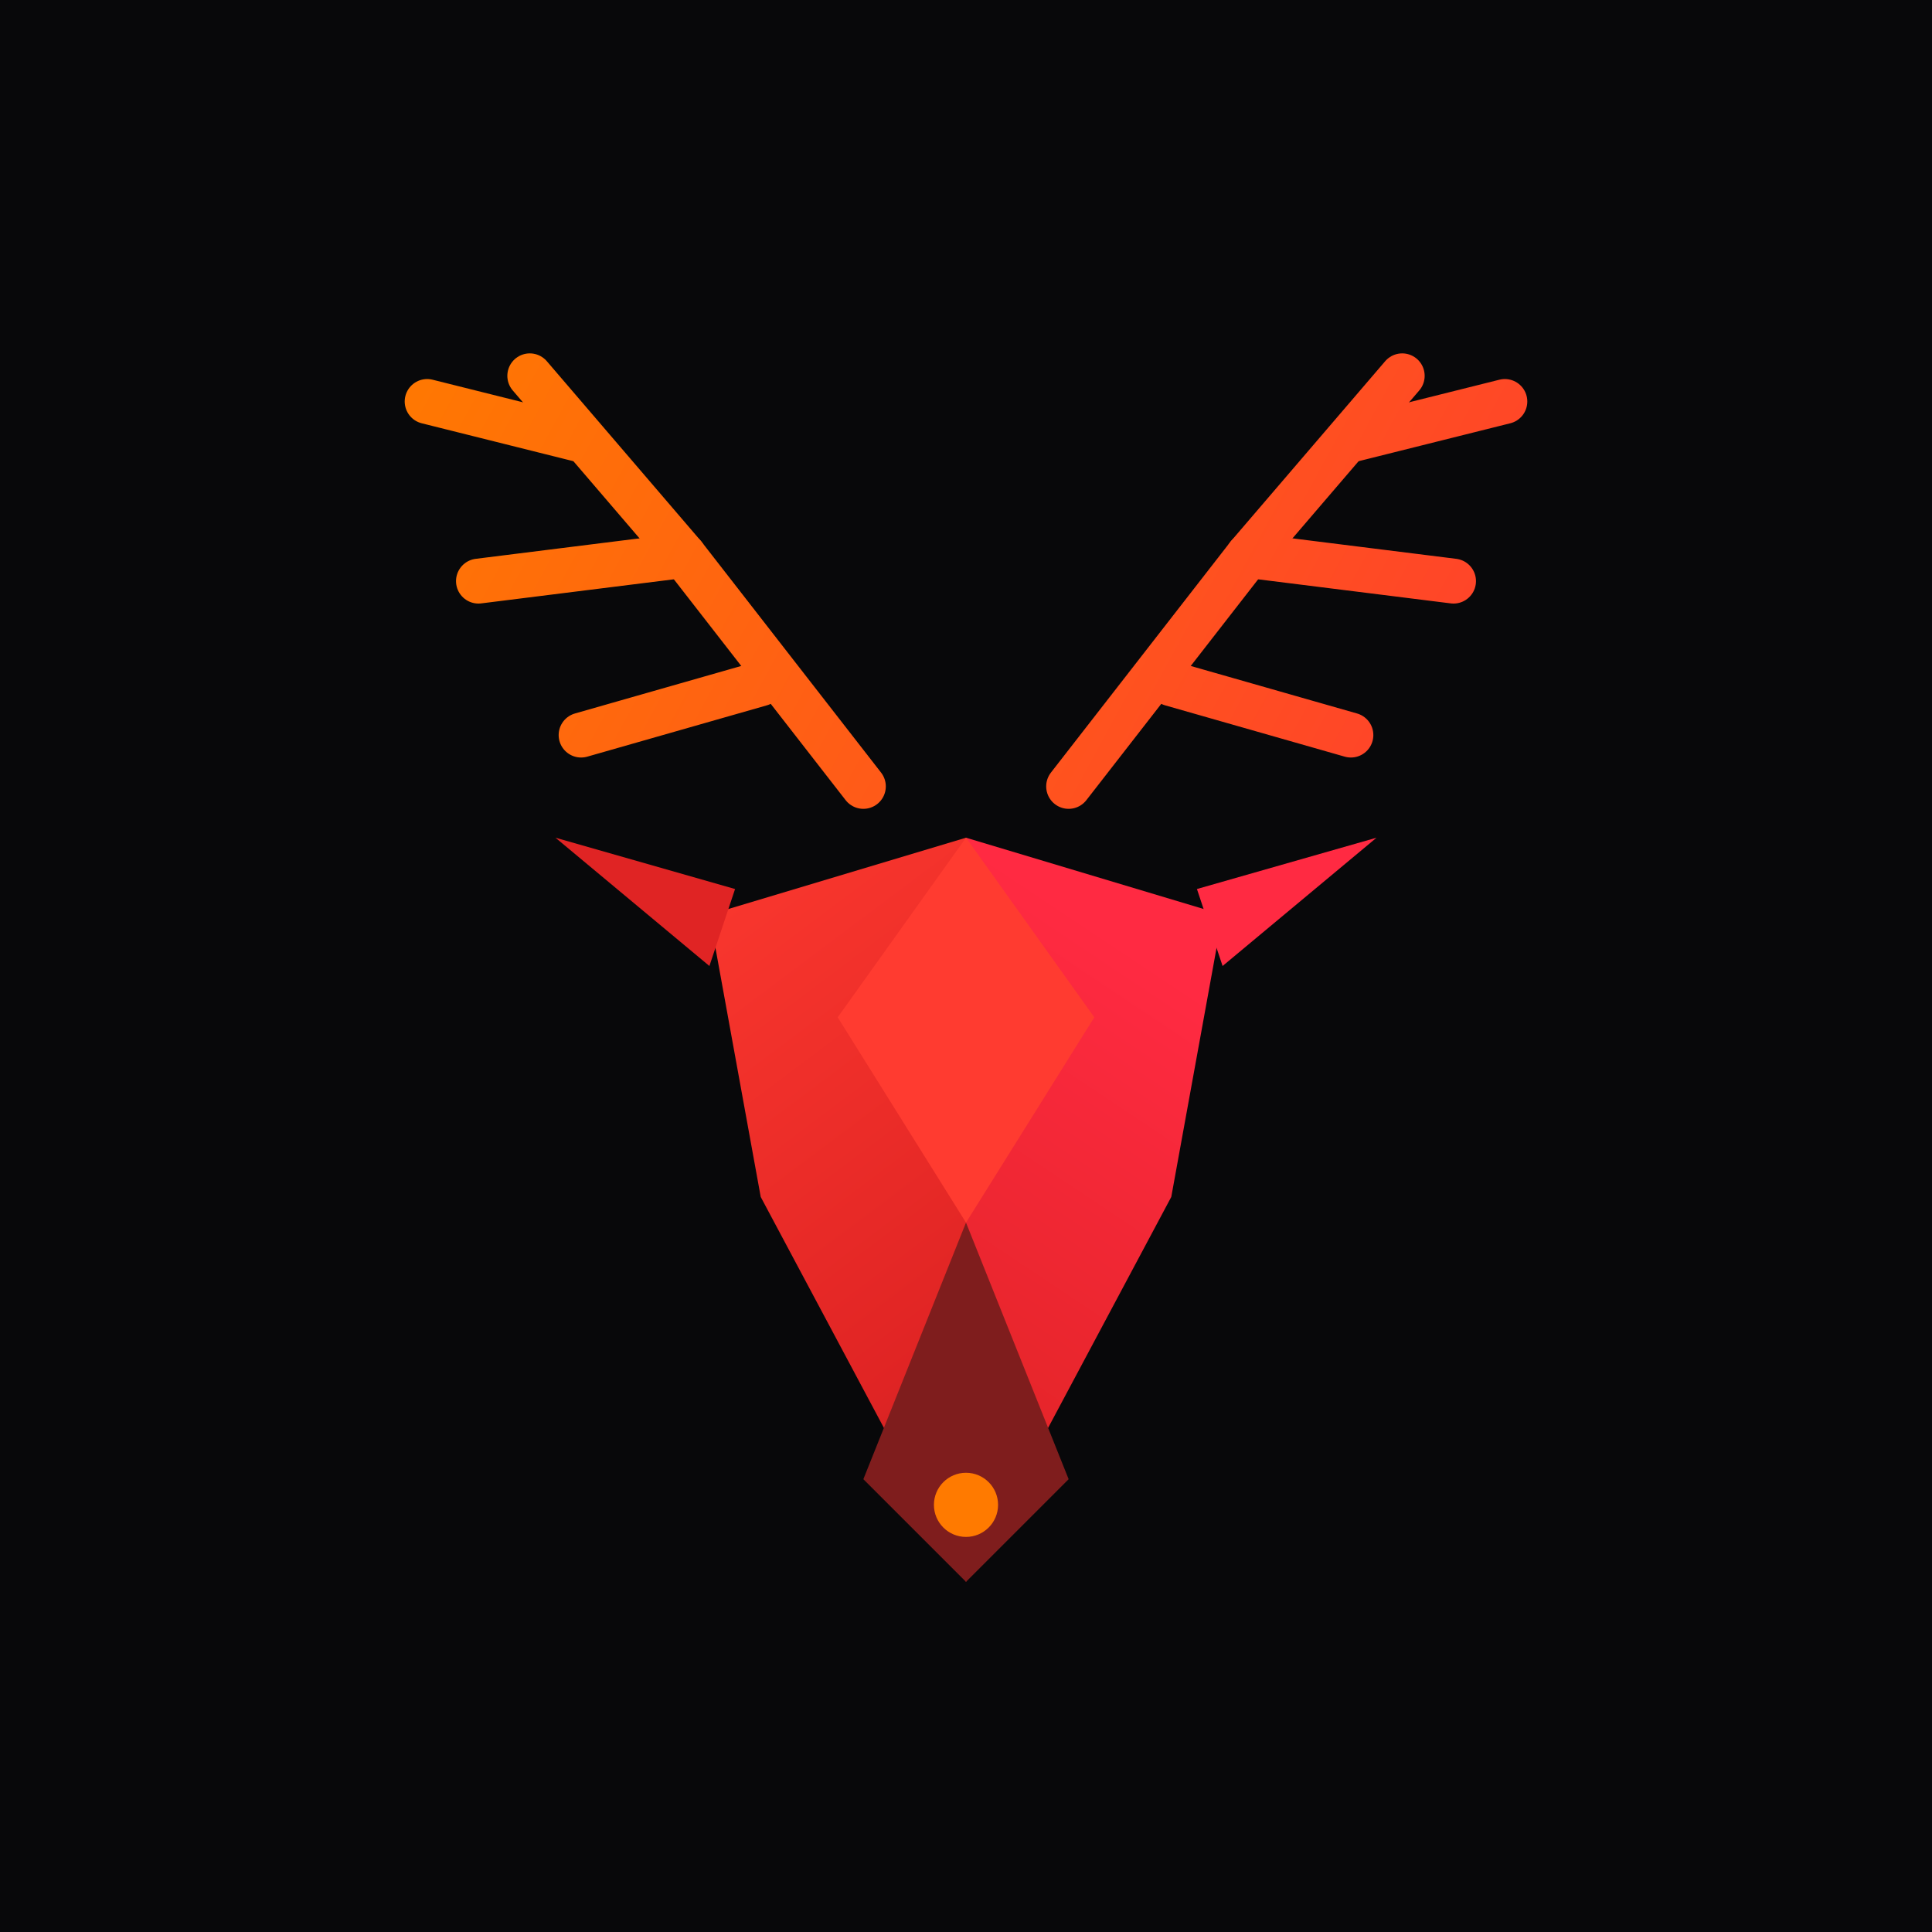
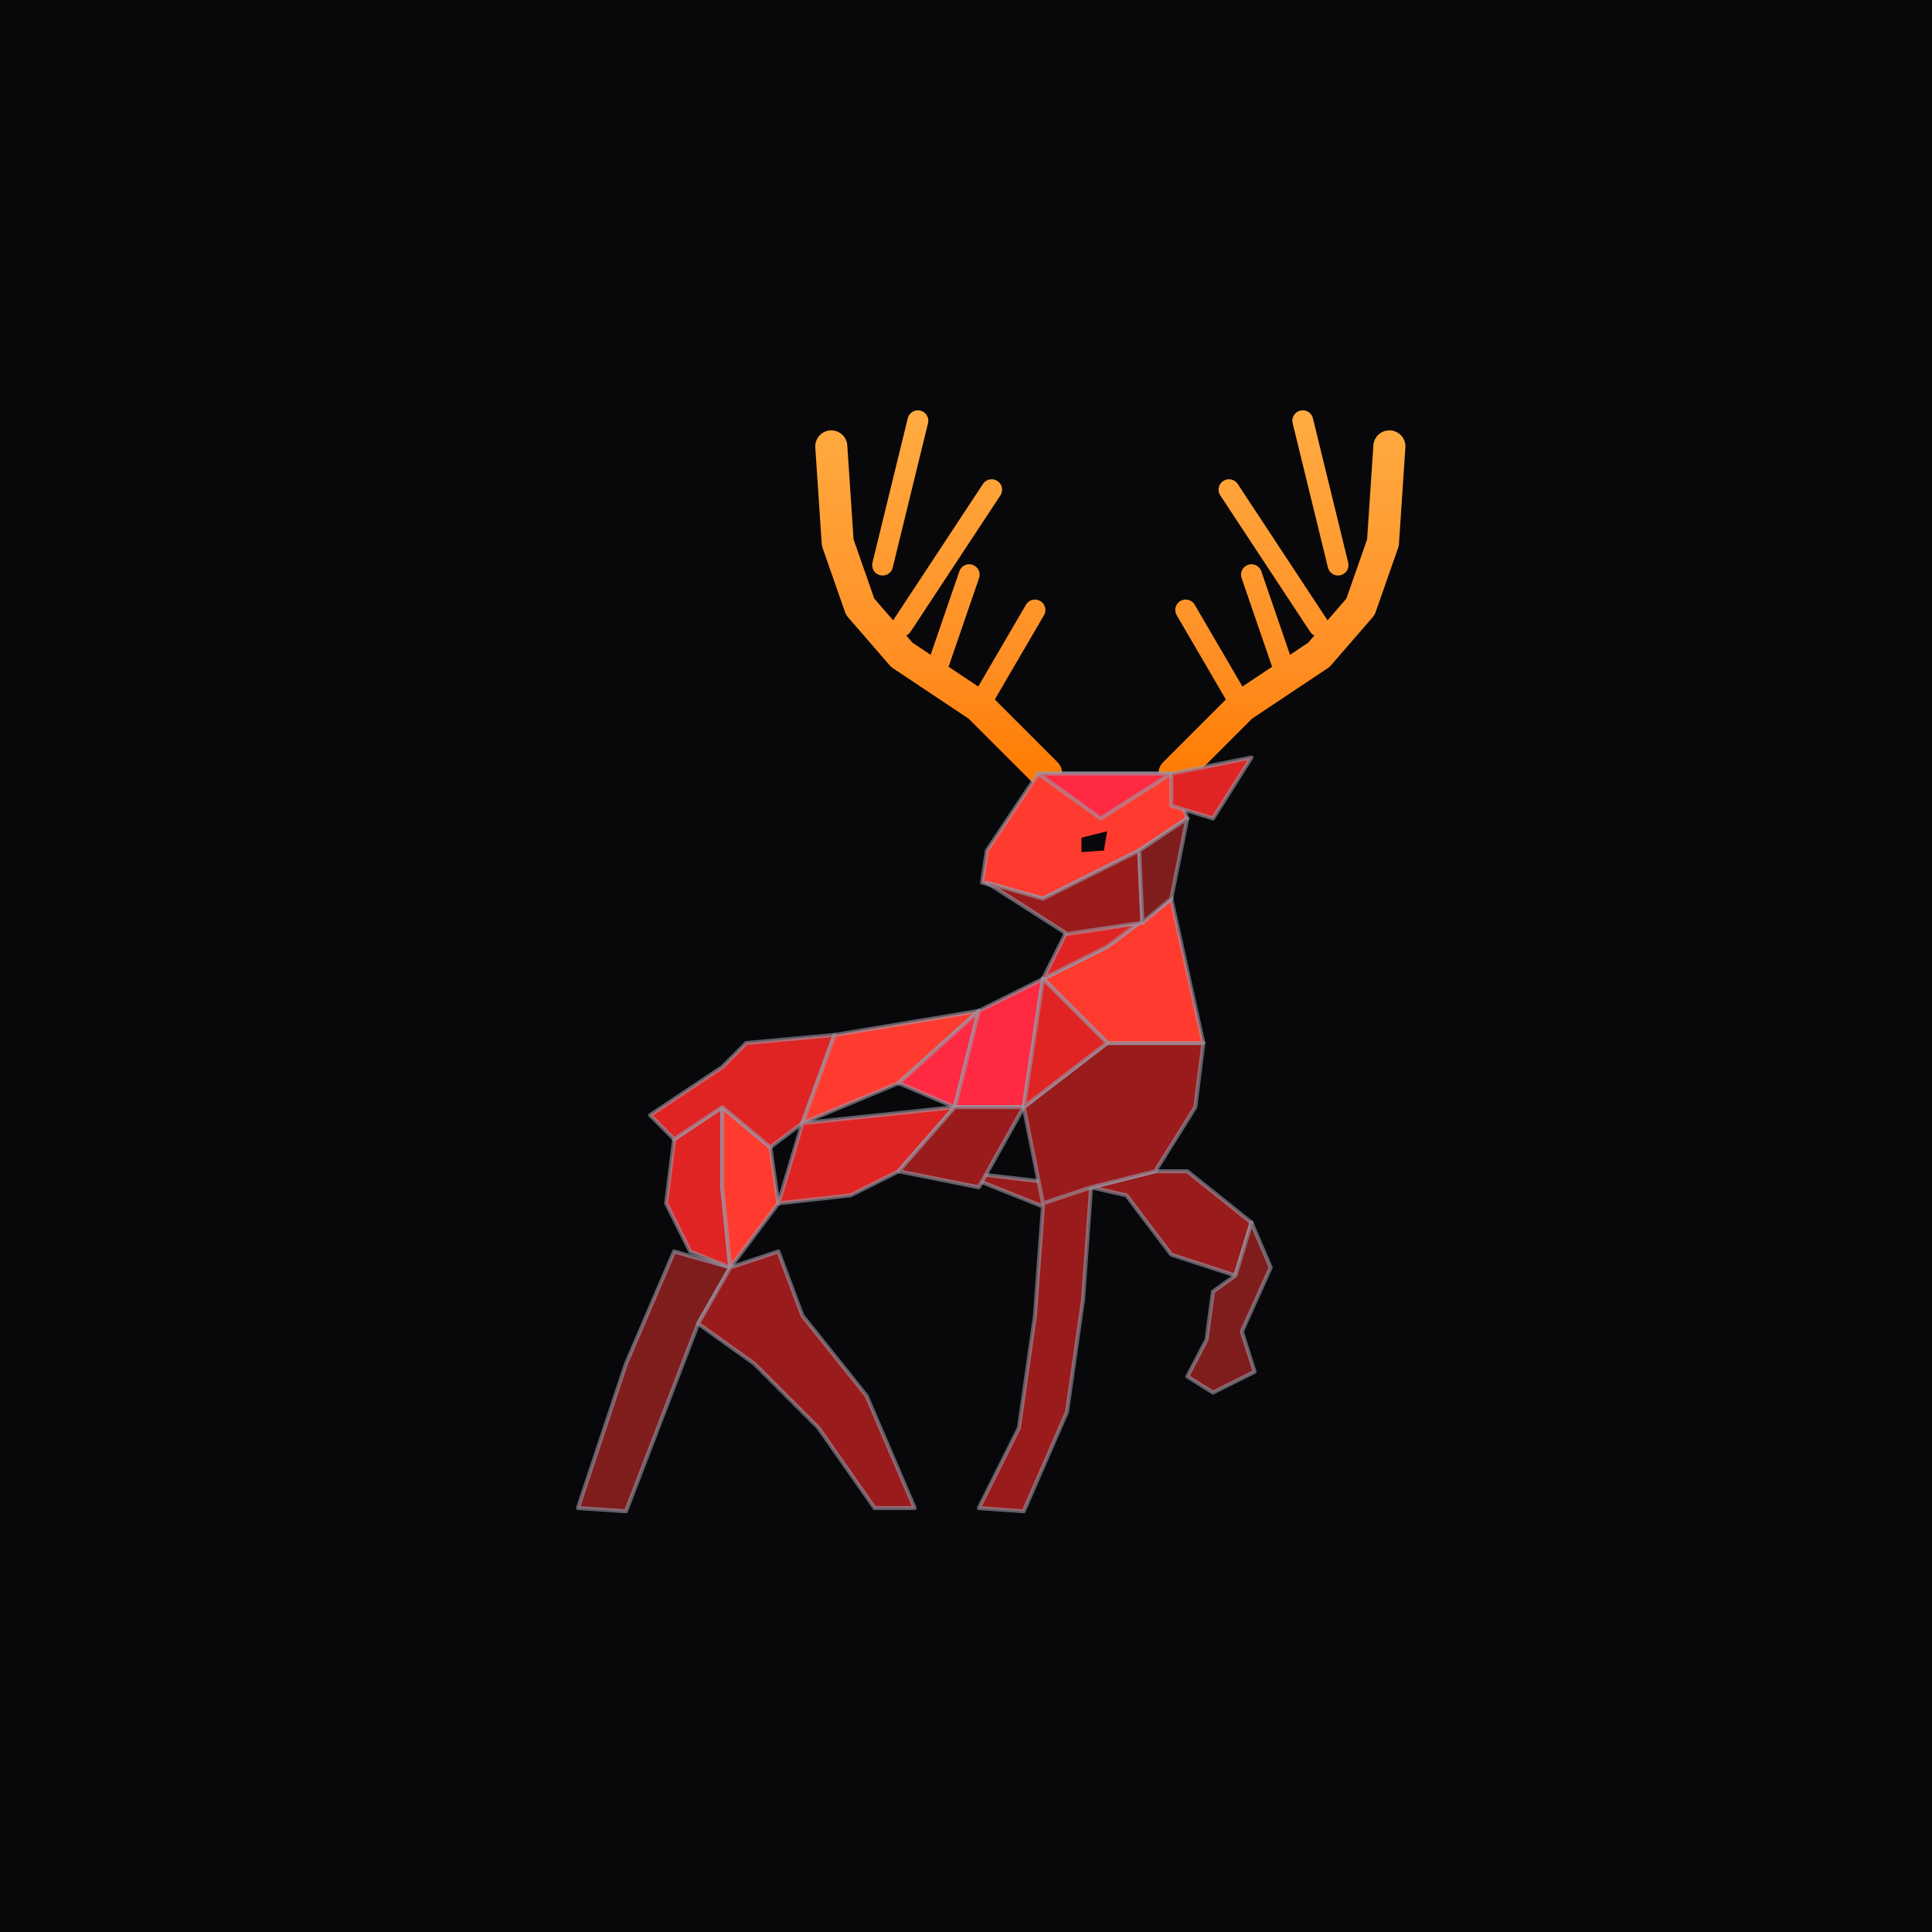
- <svg xmlns="http://www.w3.org/2000/svg" version="1.2" baseProfile="tiny-ps" viewBox="0 0 128 128">
-   <defs>
-     <linearGradient id="antlers" x1="20" y1="12" x2="108" y2="60" gradientUnits="userSpaceOnUse">
-       <stop offset="0" stop-color="#ff7a00" />
-       <stop offset="1" stop-color="#ff3b30" />
-     </linearGradient>
-     <linearGradient id="head" x1="40" y1="50" x2="88" y2="114" gradientUnits="userSpaceOnUse">
-       <stop offset="0" stop-color="#ff3b30" />
-       <stop offset="0.6" stop-color="#e02424" />
-       <stop offset="1" stop-color="#991b1b" />
-     </linearGradient>
-     <linearGradient id="facet" x1="64" y1="54" x2="40" y2="90" gradientUnits="userSpaceOnUse">
-       <stop offset="0" stop-color="#ff2a42" />
-       <stop offset="1" stop-color="#e02424" />
-     </linearGradient>
-   </defs>
-   <rect width="128" height="128" fill="#08080a" />
-   <g transform="translate(64 64) scale(0.85) translate(-64 -64)">
-     <g fill="none" stroke="url(#antlers)" stroke-width="3.5" stroke-linecap="round" stroke-linejoin="round">
-       <path d="M56 50 L42 32 L30 18" />
-       <path d="M42 32 L26 34" />
-       <path d="M34 23 L22 20" />
-       <path d="M48 42 L34 46" />
-       <path d="M72 50 L86 32 L98 18" />
-       <path d="M86 32 L102 34" />
-       <path d="M94 23 L106 20" />
-       <path d="M80 42 L94 46" />
+ <svg xmlns="http://www.w3.org/2000/svg" version="1.2" baseProfile="tiny-ps" viewBox="0 0 1024 1024">
+   <rect width="1024" height="1024" fill="#08080a" />
+   <g transform="translate(512 512) scale(0.85) translate(-512 -512)">
+     <defs>
+       <linearGradient id="antler" x1="0" y1="170" x2="0" y2="400" gradientUnits="userSpaceOnUse">
+         <stop offset="0" stop-color="#ffab41" />
+         <stop offset="0.65" stop-color="#ff8f24" />
+         <stop offset="1" stop-color="#ff7a00" />
+       </linearGradient>
+     </defs>
+     <g fill="none" stroke="url(#antler)" stroke-width="13" stroke-linecap="round" stroke-linejoin="round">
+       <path stroke-width="20" d="M562 392 L520 350 L472 318 L446 288 L432 248 L428 188" />
+       <path d="M460 262 L482 172" />
+       <path d="M472 300 L528 215" />
+       <path d="M492 332 L514 268" />
+       <path d="M520 350 L555 290" />
+       <path stroke-width="20" d="M642 392 L684 350 L732 318 L758 288 L772 248 L776 188" />
+       <path d="M744 262 L722 172" />
+       <path d="M732 300 L676 215" />
+       <path d="M712 332 L690 268" />
+       <path d="M684 350 L649 290" />
    </g>
-     <polygon points="64,54 44,60 48,82 64,112" fill="url(#head)" />
-     <polygon points="64,54 84,60 80,82 64,112" fill="url(#facet)" />
-     <polygon points="64,54 54,68 64,84 74,68" fill="#ff3b30" />
-     <polygon points="46,58 32,54 44,64" fill="#e02424" />
-     <polygon points="82,58 96,54 84,64" fill="#ff2a42" />
-     <polygon points="64,84 56,104 64,112 72,104" fill="#7f1d1d" />
-     <circle cx="64" cy="106" r="2.5" fill="#ff7a00" />
+     <g stroke="#9a9aa8" stroke-width="2.5" stroke-opacity="0.6" stroke-linejoin="round">
+       <polygon points="330,690 300,760 270,850 300,852 345,735 365,700" fill="#7f1d1d" />
+       <polygon points="505,640 590,650 585,720 575,790 548,852 520,850 545,800 555,730 560,662" fill="#991b1b" />
+       <polygon points="590,650 630,640 650,640 690,672 680,705 640,692 612,655" fill="#991b1b" />
+       <polygon points="680,705 690,672 702,700 684,740 692,765 666,778 650,768 662,745 666,715" fill="#7f1d1d" />
+       <polygon points="330,620 325,660 340,690 365,700 360,650 360,600" fill="#e02424" />
+       <polygon points="360,600 360,650 365,700 395,660 390,625" fill="#ff3b30" />
+       <polygon points="345,735 380,760 420,800 455,850 480,850 450,780 410,730 395,690 365,700" fill="#991b1b" />
+       <polygon points="315,605 360,575 375,560 430,555 410,610 390,625 360,600 330,620" fill="#e02424" />
+       <polygon points="430,555 520,540 470,585 410,610" fill="#ff3b30" />
+       <polygon points="520,540 505,600 470,585" fill="#ff2a42" />
+       <polygon points="520,540 560,520 548,600 505,600" fill="#ff2a42" />
+       <polygon points="410,610 505,600 470,640 440,655 395,660" fill="#e02424" />
+       <polygon points="505,600 548,600 520,650 470,640" fill="#991b1b" />
+       <polygon points="548,600 600,560 660,560 655,600 630,640 590,650 560,660" fill="#991b1b" />
+       <polygon points="560,520 600,500 640,470 660,560 600,560" fill="#ff3b30" />
+       <polygon points="548,600 560,520 600,560" fill="#e02424" />
+       <polygon points="575,490 620,485 640,470 600,500 560,520" fill="#e02424" />
+       <polygon points="557,392 640,392 650,420 620,440 560,470 522,460 525,440" fill="#ff3b30" />
+       <polygon points="557,392 640,392 596,420" fill="#ff2a42" />
+       <polygon points="640,392 690,382 666,420 640,412" fill="#e02424" />
+       <polygon points="525,460 560,470 620,440 622,485 575,492" fill="#991b1b" />
+       <polygon points="620,440 650,420 640,470 622,485" fill="#7f1d1d" />
+       <polygon points="584,432 600,428 598,440 584,441" fill="#08080a" stroke="none" />
+     </g>
  </g>
</svg>
